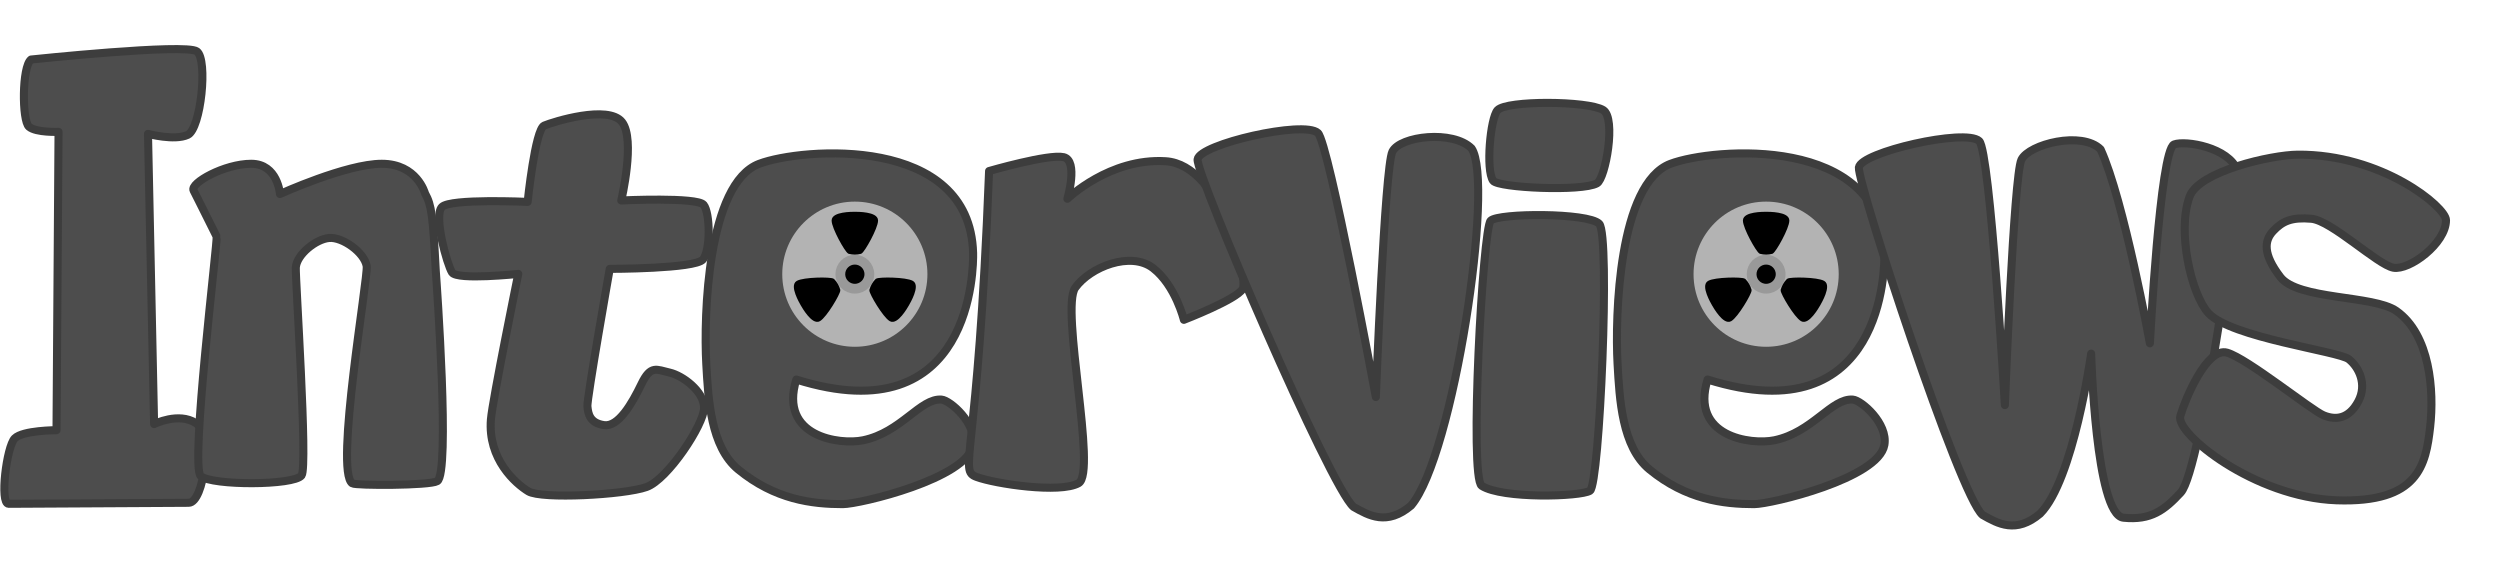
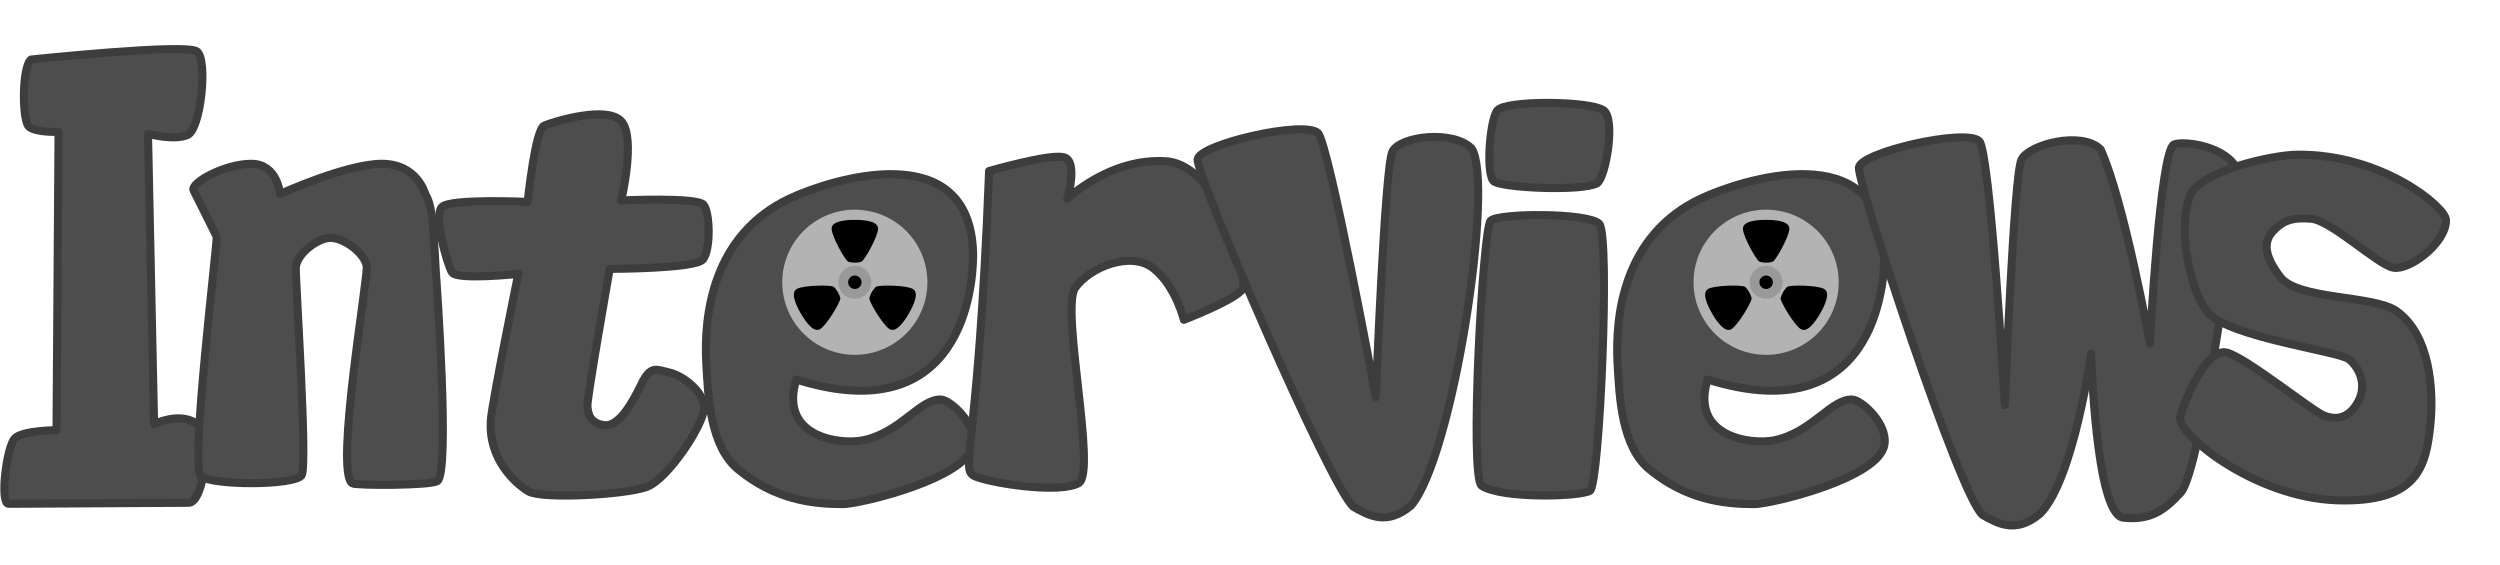
<svg xmlns="http://www.w3.org/2000/svg" xmlns:xlink="http://www.w3.org/1999/xlink" width="100%" height="100%" viewBox="0,0,310,70">
  <defs>
    <style type="text/css">
      .letter {
        fill:#4d4d4d;
        stroke:#3d3d3d;
        stroke-width:1;
        stroke-linejoin:round;
        stroke-linecap:round;
      }
    </style>
    <path id="reel_inner" d="m 50,8 C 52,8 65,8 65,13 65,18 56,34 54,35 Q 50,36 46,35 C 44,34 35,18 35,13 35,8 48,8 50,8 z" style="fill:#000000;stroke:#000000;stroke-width:2;" />
    <g id="reel">
      <circle cx="50" cy="50" r="50" stroke-width="0" fill="#b3b3b3" />
-       <circle cx="50" cy="50" r="10" stroke="#999999" stroke-width="3%" fill="#000000" />
-       <use xlink:href="#reel_inner" />
-       <use xlink:href="#reel_inner" transform="rotate(-120 50 50)" />
-       <use xlink:href="#reel_inner" transform="rotate(-240 50 50)" />
+       <circle cx="50" cy="50" r="8" stroke="#999999" stroke-width="3%" fill="#000000" />
+       <g id="tape_reel">
+         <use xlink:href="#reel_inner" />
+         <use xlink:href="#reel_inner" transform="rotate(-120 50 50)" />
+         <use xlink:href="#reel_inner" transform="rotate(-240 50 50)" />
+       </g>
    </g>
    <g id="reel_cw">
      <use xlink:href="#reel" />
      <animateTransform attributeType="xml" attributeName="transform" type="rotate" from="0 50 50" to="360 50 50" dur="8s" repeatCount="indefinite" />
    </g>
    <g id="reel_ccw">
      <use xlink:href="#reel" />
      <animateTransform attributeType="xml" attributeName="transform" type="rotate" from="0 50 50" to="-360 50 50" dur="8s" repeatCount="indefinite" />
    </g>
    <g id="T">
      <path class="letter" d="M 2.273,13.336 C 0.699,18.161 0,25.205 0.758,25.836 1.515,26.468 11.364,24.447 11.996,25.205 c 0.631,0.758 -2.525,35.608 -1.389,35.608 1.136,0 15.026,3.246 16.541,0.253 1.515,-2.994 -2.778,-35.355 -1.768,-36.239 1.01,-0.884 7.923,2.976 10.954,1.768 C 38.311,25.806 38.417,13.714 35.86,12.957 33.304,12.199 3.351,10.028 2.273,13.336 z" />
    </g>
    <g id="R">
-       <path d="m 24.802,22.738 c 0,2.669 -2.164,4.833 -4.833,4.833 -2.669,0 -4.833,-2.164 -4.833,-4.833 0,-2.669 2.164,-4.833 4.833,-4.833 2.669,0 4.833,2.164 4.833,4.833 z M 3.059,7.674 C 2.437,9.613 0.231,58.103 1.941,61.411 c 4.173,0.054 9.46,1.958 12.486,-0.916 1.26,-0.729 -1.393,-18.913 -0.248,-20.159 1.145,-1.246 15.367,21.039 17.356,21.275 2.573,0.306 8.034,-1.852 8.228,-4.367 0.606,-7.826 -12.603,-20.043 -12.603,-20.043 0,0 9.494,-7.498 9.956,-14.888 C 37.578,14.924 34.305,6.703 23.682,5.78 13.059,4.856 3.681,5.735 3.059,7.674 z" />
+       <path class="letter" d="m 24.802,22.738 c 0,2.669 -2.164,4.833 -4.833,4.833 -2.669,0 -4.833,-2.164 -4.833,-4.833 0,-2.669 2.164,-4.833 4.833,-4.833 2.669,0 4.833,2.164 4.833,4.833 z M 3.059,7.674 C 2.437,9.613 0.231,58.103 1.941,61.411 c 4.173,0.054 9.46,1.958 12.486,-0.916 1.26,-0.729 -1.393,-18.913 -0.248,-20.159 1.145,-1.246 15.367,21.039 17.356,21.275 2.573,0.306 8.034,-1.852 8.228,-4.367 0.606,-7.826 -12.603,-20.043 -12.603,-20.043 0,0 9.494,-7.498 9.956,-14.888 C 37.578,14.924 34.305,6.703 23.682,5.78 13.059,4.856 3.681,5.735 3.059,7.674 z" />
    </g>
    <g id="L">
-       <path d="M 1.918,3.053 C 1.437,4.276 0.247,59.658 1.539,62.31 c 0.918,1.205 31.031,1.01 32.925,1.01 1.894,0 2.147,-16.704 0,-18.093 -2.147,-1.389 -21.328,4.546 -21.328,4.546 0,0 4.394,-43.258 2.525,-46.214 C 14.272,2.548 1.918,3.053 1.918,3.053 z" />
+       <path class="letter" d="M 1.918,3.053 C 1.437,4.276 0.247,59.658 1.539,62.31 c 0.918,1.205 31.031,1.01 32.925,1.01 1.894,0 2.147,-16.704 0,-18.093 -2.147,-1.389 -21.328,4.546 -21.328,4.546 0,0 4.394,-43.258 2.525,-46.214 C 14.272,2.548 1.918,3.053 1.918,3.053 z" />
    </g>
    <g id="I">
-       <path d="M 3.85,7.382 C 2.713,8.265 2.713,14.958 3.597,15.715 4.481,16.473 7.259,16.347 7.259,16.347 L 7.007,53.344 c 0,0 -4.167,-1e-6 -5.177,1.01 -1.01,1.01 -1.894,8.118 -0.758,8.118 1.136,0 20.435,-0.126 22.329,-0.126 1.894,0 3.03,-8.497 0.884,-9.886 -2.147,-1.389 -5.177,0.126 -5.177,0.126 L 18.351,16.599 c 0,0 3.283,0.884 4.924,0.126 C 24.917,15.968 25.8,7.382 24.411,6.371 23.022,5.361 3.85,7.382 3.85,7.382 z" />
+       <path class="letter" d="M 3.85,7.382 C 2.713,8.265 2.713,14.958 3.597,15.715 4.481,16.473 7.259,16.347 7.259,16.347 L 7.007,53.344 c 0,0 -4.167,-1e-6 -5.177,1.01 -1.01,1.01 -1.894,8.118 -0.758,8.118 1.136,0 20.435,-0.126 22.329,-0.126 1.894,0 3.03,-8.497 0.884,-9.886 -2.147,-1.389 -5.177,0.126 -5.177,0.126 L 18.351,16.599 c 0,0 3.283,0.884 4.924,0.126 C 24.917,15.968 25.8,7.382 24.411,6.371 23.022,5.361 3.85,7.382 3.85,7.382 z" />
    </g>
    <g id="D">
-       <path d="m 13.071,21.804 0,23.036 7.946,0 c 0,0 5.714,-2.946 5.536,-12.232 C 26.375,23.321 21.018,21.804 21.018,21.804 z M 3.383,6.099 C 7.04,3.1 23.896,4.319 29.454,10.206 c 4.58,4.851 7.871,13.138 7.946,20.982 0.089,9.286 -0.625,23.125 -7.411,28.125 -6.786,5 -24.568,2.956 -27.143,1.607 C -0.903,58.956 0.263,8.656 3.383,6.099 z" />
+       <path class="letter" d="m 13.071,21.804 0,23.036 7.946,0 c 0,0 5.714,-2.946 5.536,-12.232 C 26.375,23.321 21.018,21.804 21.018,21.804 z M 3.383,6.099 C 7.04,3.1 23.896,4.319 29.454,10.206 c 4.58,4.851 7.871,13.138 7.946,20.982 0.089,9.286 -0.625,23.125 -7.411,28.125 -6.786,5 -24.568,2.956 -27.143,1.607 C -0.903,58.956 0.263,8.656 3.383,6.099 z" />
    </g>
    <g id="C">
-       <path d="m 23.991,23.161 c 1.136,0 9.312,-4.067 9.312,-6.34 0,-2.273 -8.935,-9.864 -15.373,-9.47 C 11.743,7.729 0.374,11.52 0.758,32.352 1.263,59.752 10.407,63.071 16.289,63.071 c 5.882,0 17.015,-3.193 17.015,-14.81 0,-5.458 -5.719,-7.508 -8.681,-6.692 -2.811,0.774 -0.818,10.228 -6.819,10.228 -3.03,0 -5.245,-10.692 -5.556,-16.541 -0.331,-6.229 1.389,-17.299 4.041,-18.183 5.761,-1.92 5.462,6.088 7.702,6.088 z" />
+       <path class="letter" d="m 23.991,23.161 c 1.136,0 9.312,-4.067 9.312,-6.34 0,-2.273 -8.935,-9.864 -15.373,-9.47 C 11.743,7.729 0.374,11.52 0.758,32.352 1.263,59.752 10.407,63.071 16.289,63.071 c 5.882,0 17.015,-3.193 17.015,-14.81 0,-5.458 -5.719,-7.508 -8.681,-6.692 -2.811,0.774 -0.818,10.228 -6.819,10.228 -3.03,0 -5.245,-10.692 -5.556,-16.541 -0.331,-6.229 1.389,-17.299 4.041,-18.183 5.761,-1.92 5.462,6.088 7.702,6.088 z" />
    </g>
    <g id="B">
-       <path d="m 24.688,47.1 c 0,3.723 -3.018,6.741 -6.741,6.741 -3.723,0 -6.741,-3.018 -6.741,-6.741 0,-3.723 3.018,-6.741 6.741,-6.741 3.723,0 6.741,3.018 6.741,6.741 z M 24.56,21.407 c 0,2.669 -2.164,4.833 -4.833,4.833 -2.669,0 -4.833,-2.164 -4.833,-4.833 0,-2.669 2.164,-4.833 4.833,-4.833 2.669,0 4.833,2.164 4.833,4.833 z M 2.817,6.343 C 2.195,8.282 -0.011,56.772 1.7,60.08 c 1.212,2.343 19.002,1.102 23.608,-0.08 4.538,-1.165 11.036,-5.518 11.814,-15.576 0.606,-7.826 -7.805,-13.856 -7.805,-13.856 0,0 6.085,-2.068 6.546,-9.458 C 36.326,13.719 34.064,5.372 23.441,4.449 12.818,3.525 3.44,4.404 2.817,6.343 z" />
+       <path class="letter" d="m 24.688,47.1 c 0,3.723 -3.018,6.741 -6.741,6.741 -3.723,0 -6.741,-3.018 -6.741,-6.741 0,-3.723 3.018,-6.741 6.741,-6.741 3.723,0 6.741,3.018 6.741,6.741 z M 24.56,21.407 c 0,2.669 -2.164,4.833 -4.833,4.833 -2.669,0 -4.833,-2.164 -4.833,-4.833 0,-2.669 2.164,-4.833 4.833,-4.833 2.669,0 4.833,2.164 4.833,4.833 z M 2.817,6.343 C 2.195,8.282 -0.011,56.772 1.7,60.08 c 1.212,2.343 19.002,1.102 23.608,-0.08 4.538,-1.165 11.036,-5.518 11.814,-15.576 0.606,-7.826 -7.805,-13.856 -7.805,-13.856 0,0 6.085,-2.068 6.546,-9.458 C 36.326,13.719 34.064,5.372 23.441,4.449 12.818,3.525 3.44,4.404 2.817,6.343 z" />
    </g>
    <g id="y">
-       <path d="m 0.502,19.768 c -0.211,1.889 15.677,33.392 14.92,36.902 -1.476,6.847 -7.52,-2.238 -9.03,-1.225 -1.751,1.175 -2.669,8.597 -1.084,10.194 2.045,2.062 19.525,4.873 23.682,0.716 4.157,-4.157 5.529,-23.381 5.529,-23.381 0,0 2.262,-22.263 -0.047,-24.573 -2.309,-2.309 -8.86,-1.538 -9.813,0.395 -0.953,1.933 -2.055,30.436 -2.055,30.436 0,0 -5.825,-31.472 -7.182,-32.745 -1.701,-1.595 -14.71,1.391 -14.92,3.28 z" />
+       <path class="letter" d="m 0.502,19.768 c -0.211,1.889 15.677,33.392 14.92,36.902 -1.476,6.847 -7.52,-2.238 -9.03,-1.225 -1.751,1.175 -2.669,8.597 -1.084,10.194 2.045,2.062 19.525,4.873 23.682,0.716 4.157,-4.157 5.529,-23.381 5.529,-23.381 0,0 2.262,-22.263 -0.047,-24.573 -2.309,-2.309 -8.86,-1.538 -9.813,0.395 -0.953,1.933 -2.055,30.436 -2.055,30.436 0,0 -5.825,-31.472 -7.182,-32.745 -1.701,-1.595 -14.71,1.391 -14.92,3.28 z" />
    </g>
    <g id="w">
-       <path d="m 0.502,20.768 c -0.211,1.889 12.498,40.755 15.34,43.089 1.906,1.083 4.144,2.361 7.128,-0.163 4.157,-4.157 6.333,-19.845 6.333,-19.845 0,0 0.561,19.993 4,20.346 3.418,0.35 5.096,-0.941 7.114,-3.123 2.577,-2.787 7.533,-38.602 7.037,-39.911 -1.099,-2.905 -6.435,-3.771 -7.862,-3.253 -1.749,0.636 -3.006,24.664 -3.006,24.664 0,0 -3.217,-17.747 -6.114,-24.053 -2.309,-2.309 -8.86,-0.654 -9.813,1.279 -0.953,1.933 -2.055,30.436 -2.055,30.436 0,0 -1.825,-31.472 -3.182,-32.745 -1.701,-1.595 -14.71,1.391 -14.92,3.28 z" />
+       <path class="letter" d="m 0.502,20.768 c -0.211,1.889 12.498,40.755 15.34,43.089 1.906,1.083 4.144,2.361 7.128,-0.163 4.157,-4.157 6.333,-19.845 6.333,-19.845 0,0 0.561,19.993 4,20.346 3.418,0.35 5.096,-0.941 7.114,-3.123 2.577,-2.787 7.533,-38.602 7.037,-39.911 -1.099,-2.905 -6.435,-3.771 -7.862,-3.253 -1.749,0.636 -3.006,24.664 -3.006,24.664 0,0 -3.217,-17.747 -6.114,-24.053 -2.309,-2.309 -8.86,-0.654 -9.813,1.279 -0.953,1.933 -2.055,30.436 -2.055,30.436 0,0 -1.825,-31.472 -3.182,-32.745 -1.701,-1.595 -14.71,1.391 -14.92,3.28 z" />
    </g>
    <g id="v">
-       <path d="m 0.502,19.768 c -0.211,1.889 16.498,40.755 19.34,43.089 1.906,1.083 4.144,2.361 7.128,-0.163 5.265,-6.132 10.367,-40.139 7.502,-44.292 -2.309,-2.309 -8.86,-1.538 -9.813,0.395 -0.953,1.933 -2.055,30.436 -2.055,30.436 0,0 -5.825,-31.472 -7.182,-32.745 -1.701,-1.595 -14.71,1.391 -14.92,3.28 z" />
+       <path class="letter" d="m 0.502,19.768 c -0.211,1.889 16.498,40.755 19.34,43.089 1.906,1.083 4.144,2.361 7.128,-0.163 5.265,-6.132 10.367,-40.139 7.502,-44.292 -2.309,-2.309 -8.86,-1.538 -9.813,0.395 -0.953,1.933 -2.055,30.436 -2.055,30.436 0,0 -5.825,-31.472 -7.182,-32.745 -1.701,-1.595 -14.71,1.391 -14.92,3.28 z" />
    </g>
    <g id="t">
-       <path d="m 23.125,15.125 c 1.704,2.158 -0.089,9.732 -0.089,9.732 0,0 9.411,-0.446 10.214,0.536 0.804,0.982 0.893,5.625 -0.089,6.786 -0.982,1.161 -11.554,1.161 -11.554,1.161 0,0 -2.857,16.161 -2.768,17.054 0.089,0.893 0.268,2.054 2.054,2.321 1.786,0.268 3.482,-2.679 4.643,-5.089 1.161,-2.411 1.875,-1.786 3.482,-1.429 1.607,0.357 4.286,2.321 4.286,4.375 0,2.054 -4.501,8.884 -7.143,9.821 C 23.393,61.375 13.125,61.911 11.518,60.929 9.911,59.946 6.472,56.93 6.875,52 c 0.193,-2.365 3.393,-18.036 3.393,-18.036 0,0 -7.589,0.804 -8.214,-0.179 -0.625,-0.982 -2.321,-7.054 -1.25,-8.125 C 1.875,24.589 11.429,25.036 11.429,25.036 c 0,0 0.926,-8.994 2.054,-9.464 C 14.61,15.102 21.421,12.967 23.125,15.125 z" />
+       <path class="letter" d="m 23.125,15.125 c 1.704,2.158 -0.089,9.732 -0.089,9.732 0,0 9.411,-0.446 10.214,0.536 0.804,0.982 0.893,5.625 -0.089,6.786 -0.982,1.161 -11.554,1.161 -11.554,1.161 0,0 -2.857,16.161 -2.768,17.054 0.089,0.893 0.268,2.054 2.054,2.321 1.786,0.268 3.482,-2.679 4.643,-5.089 1.161,-2.411 1.875,-1.786 3.482,-1.429 1.607,0.357 4.286,2.321 4.286,4.375 0,2.054 -4.501,8.884 -7.143,9.821 C 23.393,61.375 13.125,61.911 11.518,60.929 9.911,59.946 6.472,56.93 6.875,52 c 0.193,-2.365 3.393,-18.036 3.393,-18.036 0,0 -7.589,0.804 -8.214,-0.179 -0.625,-0.982 -2.321,-7.054 -1.25,-8.125 C 1.875,24.589 11.429,25.036 11.429,25.036 c 0,0 0.926,-8.994 2.054,-9.464 C 14.61,15.102 21.421,12.967 23.125,15.125 z" />
    </g>
    <g id="s">
-       <path d="m 33.304,27.304 c 0,2.883 -4.554,6.25 -6.518,5.893 -1.964,-0.357 -7.683,-5.853 -10.179,-6.071 -2.495,-0.219 -3.607,0.327 -4.732,1.518 -1.125,1.19 -1.29,2.874 0.893,5.714 2.183,2.841 11.568,2.225 14.375,4.196 4.196,2.946 4.703,9.899 4.196,14.375 -0.536,4.732 -1.429,9.464 -11.607,9.107 C 9.554,61.679 -0.268,53.732 0.357,51.589 c 0.625,-2.143 3.304,-8.571 5.804,-7.857 2.5,0.714 10.446,7.143 11.964,7.768 1.518,0.625 3.125,0.446 4.286,-1.696 C 23.571,47.661 22.5,45.518 21.25,44.536 20,43.554 6.607,41.857 3.839,38.821 1.713,36.49 -0.089,28.643 1.518,24.357 2.692,21.227 11.652,19.206 14.911,19.179 c 10.446,-0.089 18.393,6.504 18.393,8.125 z" />
+       <path class="letter" d="m 33.304,27.304 c 0,2.883 -4.554,6.25 -6.518,5.893 -1.964,-0.357 -7.683,-5.853 -10.179,-6.071 -2.495,-0.219 -3.607,0.327 -4.732,1.518 -1.125,1.19 -1.29,2.874 0.893,5.714 2.183,2.841 11.568,2.225 14.375,4.196 4.196,2.946 4.703,9.899 4.196,14.375 -0.536,4.732 -1.429,9.464 -11.607,9.107 C 9.554,61.679 -0.268,53.732 0.357,51.589 c 0.625,-2.143 3.304,-8.571 5.804,-7.857 2.5,0.714 10.446,7.143 11.964,7.768 1.518,0.625 3.125,0.446 4.286,-1.696 C 23.571,47.661 22.5,45.518 21.25,44.536 20,43.554 6.607,41.857 3.839,38.821 1.713,36.49 -0.089,28.643 1.518,24.357 2.692,21.227 11.652,19.206 14.911,19.179 c 10.446,-0.089 18.393,6.504 18.393,8.125 z" />
    </g>
    <g id="r">
-       <path d="m 3.646,21.209 c -1.387,36.125 -3.859,37.073 -1.548,37.933 2.312,0.86 10.332,2.063 12.644,0.773 2.312,-1.29 -2.265,-21.653 -0.415,-24.233 1.849,-2.58 6.888,-4.581 9.662,-2.431 2.774,2.15 3.812,6.407 3.812,6.407 0,0 6.517,-2.507 7.284,-3.827 0.767,-1.32 -2.613,-15.408 -9.548,-15.838 -6.935,-0.43 -12.181,4.656 -12.181,4.656 0,0 1.387,-4.731 -0.462,-5.161 -1.849,-0.43 -9.247,1.72 -9.247,1.72 z" />
+       <path class="letter" d="m 3.646,21.209 c -1.387,36.125 -3.859,37.073 -1.548,37.933 2.312,0.86 10.332,2.063 12.644,0.773 2.312,-1.29 -2.265,-21.653 -0.415,-24.233 1.849,-2.58 6.888,-4.581 9.662,-2.431 2.774,2.15 3.812,6.407 3.812,6.407 0,0 6.517,-2.507 7.284,-3.827 0.767,-1.32 -2.613,-15.408 -9.548,-15.838 -6.935,-0.43 -12.181,4.656 -12.181,4.656 0,0 1.387,-4.731 -0.462,-5.161 -1.849,-0.43 -9.247,1.72 -9.247,1.72 z" />
    </g>
    <g id="p">
-       <path id="p_outline" d="m 28.464,37.052 c 0,3.442 -2.79,6.232 -6.232,6.232 -3.442,0 -6.232,-2.79 -6.232,-6.232 0,-3.442 2.79,-6.232 6.232,-6.232 3.442,0 6.232,2.79 6.232,6.232 z M 3.538,16.495 C 2.072,18.215 1.242,62.601 2.614,64.529 c 2.092,2.939 13.856,0.924 13.856,0.924 1.1,-0.605 -0.104,-5.159 0,-12.008 0,0 8.153,5.817 13.233,2.584 5.081,-3.233 6.5,-21.44 6.5,-21.44 0,0 0.589,-15.322 -6.339,-19.479 -6.928,-4.157 -12.832,3.026 -12.832,3.026 0,0 0.503,-3.896 -0.897,-4.558 -1.456,-0.689 -12.598,2.918 -12.598,2.918 z" />
+       <path class="letter" d="m 28.464,37.052 c 0,3.442 -2.79,6.232 -6.232,6.232 -3.442,0 -6.232,-2.79 -6.232,-6.232 0,-3.442 2.79,-6.232 6.232,-6.232 3.442,0 6.232,2.79 6.232,6.232 z M 3.538,16.495 C 2.072,18.215 1.242,62.601 2.614,64.529 c 2.092,2.939 13.856,0.924 13.856,0.924 1.1,-0.605 -0.104,-5.159 0,-12.008 0,0 8.153,5.817 13.233,2.584 5.081,-3.233 6.5,-21.44 6.5,-21.44 0,0 0.589,-15.322 -6.339,-19.479 -6.928,-4.157 -12.832,3.026 -12.832,3.026 0,0 0.503,-3.896 -0.897,-4.558 -1.456,-0.689 -12.598,2.918 -12.598,2.918 z" />
    </g>
    <g id="o">
-       <path d="m 28.825,42.186 c 0,4.561 -3.698,8.259 -8.259,8.259 -4.561,0 -8.259,-3.698 -8.259,-8.259 0,-4.561 3.698,-8.259 8.259,-8.259 4.561,0 8.259,3.698 8.259,8.259 z M 10.164,21.034 c 9.821,-3.661 19.018,-1.964 22.5,4.375 3.482,6.339 2.232,16.911 0.179,22.625 -2.054,5.714 -7.946,12.232 -14.375,11.607 -6.429,-0.625 -12.771,-6.593 -15.536,-9.375 C 0.116,47.433 3.567,23.493 10.164,21.034 z" />
+       <path class="letter" d="m 28.825,42.186 c 0,4.561 -3.698,8.259 -8.259,8.259 -4.561,0 -8.259,-3.698 -8.259,-8.259 0,-4.561 3.698,-8.259 8.259,-8.259 4.561,0 8.259,3.698 8.259,8.259 z M 10.164,21.034 c 9.821,-3.661 19.018,-1.964 22.5,4.375 3.482,6.339 2.232,16.911 0.179,22.625 -2.054,5.714 -7.946,12.232 -14.375,11.607 -6.429,-0.625 -12.771,-6.593 -15.536,-9.375 C 0.116,47.433 3.567,23.493 10.164,21.034 z" />
    </g>
    <g id="n">
-       <path d="m 0.003,23.613 c -0.455,-0.911 3.839,-3.304 7.143,-3.304 3.304,0 3.571,3.75 3.571,3.75 0,0 8.25,-3.75 12.625,-3.75 4.375,0 5.357,3.661 5.357,3.661 0.828,1.491 0.98,2.761 1.339,9.643 0.118,1.611 1.795,25.113 0.179,26.054 -0.952,0.554 -10.113,0.554 -10.536,0.268 -2.225,-1.503 2.009,-25.614 1.786,-26.946 -0.282,-1.684 -2.991,-3.62 -4.643,-3.482 -1.652,0.138 -4.036,2.056 -4.143,3.661 -0.079,1.18 1.508,24.728 0.714,25.786 C 12.445,60.22 2.279,60.22 0.896,59.041 -0.456,57.889 3.035,29.683 2.861,29.327 1.921,27.416 0.003,23.613 0.003,23.613 z" />
+       <path class="letter" d="m 0.003,23.613 c -0.455,-0.911 3.839,-3.304 7.143,-3.304 3.304,0 3.571,3.75 3.571,3.75 0,0 8.25,-3.75 12.625,-3.75 4.375,0 5.357,3.661 5.357,3.661 0.828,1.491 0.98,2.761 1.339,9.643 0.118,1.611 1.795,25.113 0.179,26.054 -0.952,0.554 -10.113,0.554 -10.536,0.268 -2.225,-1.503 2.009,-25.614 1.786,-26.946 -0.282,-1.684 -2.991,-3.62 -4.643,-3.482 -1.652,0.138 -4.036,2.056 -4.143,3.661 -0.079,1.18 1.508,24.728 0.714,25.786 C 12.445,60.22 2.279,60.22 0.896,59.041 -0.456,57.889 3.035,29.683 2.861,29.327 1.921,27.416 0.003,23.613 0.003,23.613 z" />
    </g>
    <g id="m">
-       <path d="m 0.768,24.352 c -0.455,-0.911 3.839,-3.304 7.143,-3.304 3.304,0 3.571,3.75 3.571,3.75 0,0 6.25,-3.75 10.625,-3.75 4.375,0 5.357,3.661 5.357,3.661 2.868,-0.915 9.935,-6.005 12.857,-3.661 3.862,3.675 5.096,34.458 4.196,37.214 -0.88,2.696 -9.148,2.696 -10.054,2.696 -2.886,0 -1.821,-26.33 -1.821,-27.768 0,-1.125 -0.793,-2.817 -2.054,-2.679 -1.261,0.138 -1.889,2.432 -1.786,3.839 0.118,1.611 1.795,25.113 0.179,26.054 -0.952,0.554 -10.113,0.554 -10.536,0.268 -2.225,-1.503 2.098,-25.793 1.875,-27.125 -0.282,-1.684 -2.187,-3.531 -3.839,-3.393 -1.652,0.138 -2.929,2.145 -3.036,3.75 -0.079,1.18 1.508,24.728 0.714,25.786 C 13.209,60.959 3.044,60.959 1.661,59.781 0.308,58.628 3.8,30.422 3.625,30.066 2.686,28.155 0.768,24.352 0.768,24.352 z" />
+       <path class="letter" d="m 0.768,24.352 c -0.455,-0.911 3.839,-3.304 7.143,-3.304 3.304,0 3.571,3.75 3.571,3.75 0,0 6.25,-3.75 10.625,-3.75 4.375,0 5.357,3.661 5.357,3.661 2.868,-0.915 9.935,-6.005 12.857,-3.661 3.862,3.675 5.096,34.458 4.196,37.214 -0.88,2.696 -9.148,2.696 -10.054,2.696 -2.886,0 -1.821,-26.33 -1.821,-27.768 0,-1.125 -0.793,-2.817 -2.054,-2.679 -1.261,0.138 -1.889,2.432 -1.786,3.839 0.118,1.611 1.795,25.113 0.179,26.054 -0.952,0.554 -10.113,0.554 -10.536,0.268 -2.225,-1.503 2.098,-25.793 1.875,-27.125 -0.282,-1.684 -2.187,-3.531 -3.839,-3.393 -1.652,0.138 -2.929,2.145 -3.036,3.75 -0.079,1.18 1.508,24.728 0.714,25.786 C 13.209,60.959 3.044,60.959 1.661,59.781 0.308,58.628 3.8,30.422 3.625,30.066 2.686,28.155 0.768,24.352 0.768,24.352 z" />
    </g>
    <g id="k">
-       <path d="m 3.578,6.404 c -1.387,36.125 -3.859,53.614 -1.548,54.474 2.312,0.86 10.332,2.063 12.644,0.773 0.578,-0.323 -1.042,-12.696 -1.117,-14.827 -0.075,-2.131 12.932,15.377 15.73,15.569 1.708,0.117 4.75,-4.605 4.617,-6.897 C 33.771,53.204 13.796,38.063 14.259,37.418 c 1.849,-2.58 6.762,-7.612 9.536,-5.461 2.774,2.15 5.959,2.493 5.959,2.493 0,0 3.383,-9.957 4.15,-11.277 0.767,-1.32 -1.5,-1.013 -8.435,-1.443 -6.935,-0.43 -12.687,7.181 -12.687,7.181 0,0 3.66,-22.535 1.811,-22.965 C 12.743,5.517 3.578,6.404 3.578,6.404 z" />
+       <path class="letter" d="m 3.578,6.404 c -1.387,36.125 -3.859,53.614 -1.548,54.474 2.312,0.86 10.332,2.063 12.644,0.773 0.578,-0.323 -1.042,-12.696 -1.117,-14.827 -0.075,-2.131 12.932,15.377 15.73,15.569 1.708,0.117 4.75,-4.605 4.617,-6.897 C 33.771,53.204 13.796,38.063 14.259,37.418 c 1.849,-2.58 6.762,-7.612 9.536,-5.461 2.774,2.15 5.959,2.493 5.959,2.493 0,0 3.383,-9.957 4.15,-11.277 0.767,-1.32 -1.5,-1.013 -8.435,-1.443 -6.935,-0.43 -12.687,7.181 -12.687,7.181 0,0 3.66,-22.535 1.811,-22.965 C 12.743,5.517 3.578,6.404 3.578,6.404 z" />
    </g>
    <g id="i">
-       <path d="m 2.844,27.362 c 0.981,-0.959 12.059,-1.009 13.456,0.384 1.397,1.393 0.053,32.369 -1.14,33.109 C 13.966,61.594 4.286,61.878 1.737,60.243 0.171,59.239 1.863,28.32 2.844,27.362 z" />
-       <path d="m 3.693,13.662 c -0.896,0.995 -1.469,7.448 -0.547,8.748 0.627,0.884 11.018,1.363 12.881,0.32 1.06,-0.594 2.394,-8.088 0.77,-9.084 -1.878,-1.153 -11.989,-1.222 -13.105,0.017 z" />
+       <path class="letter" d="m 2.844,27.362 c 0.981,-0.959 12.059,-1.009 13.456,0.384 1.397,1.393 0.053,32.369 -1.14,33.109 C 13.966,61.594 4.286,61.878 1.737,60.243 0.171,59.239 1.863,28.32 2.844,27.362 z" />
+       <path class="letter" d="m 3.693,13.662 c -0.896,0.995 -1.469,7.448 -0.547,8.748 0.627,0.884 11.018,1.363 12.881,0.32 1.06,-0.594 2.394,-8.088 0.77,-9.084 -1.878,-1.153 -11.989,-1.222 -13.105,0.017 z" />
    </g>
    <g id="h">
-       <path d="m 3.173,3.79 c -1.31,23.329 -2.492,49.053 -0.924,59.119 12.008,1.847 12.711,-1.225 12.711,-1.225 0,0 -1.611,-29.656 -0.576,-32.525 1.036,-2.868 3.2,-4.25 5.509,-3.789 2.309,0.462 3.3,1.513 2.838,9.826 -0.462,8.313 -2.041,21.741 -1.084,24.017 0.895,2.129 10.088,2.202 11.881,0.843 1.487,-1.127 0.957,-33.127 -0.428,-35.898 -1.386,-2.771 -4.284,-5.462 -9.826,-5.462 -5.542,0 -9.364,3.822 -9.364,3.822 0,0 3.025,-17.419 2.229,-18.776 -0.831,-1.417 -11.917,-1.233 -12.966,0.047 z" />
+       <path class="letter" d="m 3.173,3.79 c -1.31,23.329 -2.492,49.053 -0.924,59.119 12.008,1.847 12.711,-1.225 12.711,-1.225 0,0 -1.611,-29.656 -0.576,-32.525 1.036,-2.868 3.2,-4.25 5.509,-3.789 2.309,0.462 3.3,1.513 2.838,9.826 -0.462,8.313 -2.041,21.741 -1.084,24.017 0.895,2.129 10.088,2.202 11.881,0.843 1.487,-1.127 0.957,-33.127 -0.428,-35.898 -1.386,-2.771 -4.284,-5.462 -9.826,-5.462 -5.542,0 -9.364,3.822 -9.364,3.822 0,0 3.025,-17.419 2.229,-18.776 -0.831,-1.417 -11.917,-1.233 -12.966,0.047 z" />
    </g>
    <g id="g">
-       <path d="m 23.299,35.445 c 0,3.442 -2.79,6.232 -6.232,6.232 -3.442,0 -6.232,-2.79 -6.232,-6.232 0,-3.442 2.79,-6.232 6.232,-6.232 3.442,0 6.232,2.79 6.232,6.232 z m -0.513,-14.527 c 0,0 -6.674,-6.165 -13.14,-2.008 -6.466,4.157 -8.553,13.046 -7.725,18.829 0.83,5.797 4.317,14.251 11.245,14.713 6.928,0.462 6.466,-6.339 10.161,-2.182 3.695,4.157 3.521,6.881 -2.022,7.805 -5.542,0.924 -12.423,-6.023 -14.144,-5.161 -1.721,0.862 -5.534,7.2 -4.619,8.775 0.915,1.576 15.703,7.39 22.631,5.081 6.928,-2.309 8.648,-9.11 8.648,-9.11 0,0 2.898,-38.462 0.127,-40.309 -2.771,-1.847 -10.161,-2.309 -10.161,-2.309 z" />
+       <path class="letter" d="m 23.299,35.445 c 0,3.442 -2.79,6.232 -6.232,6.232 -3.442,0 -6.232,-2.79 -6.232,-6.232 0,-3.442 2.79,-6.232 6.232,-6.232 3.442,0 6.232,2.79 6.232,6.232 z m -0.513,-14.527 c 0,0 -6.674,-6.165 -13.14,-2.008 -6.466,4.157 -8.553,13.046 -7.725,18.829 0.83,5.797 4.317,14.251 11.245,14.713 6.928,0.462 6.466,-6.339 10.161,-2.182 3.695,4.157 3.521,6.881 -2.022,7.805 -5.542,0.924 -12.423,-6.023 -14.144,-5.161 -1.721,0.862 -5.534,7.2 -4.619,8.775 0.915,1.576 15.703,7.39 22.631,5.081 6.928,-2.309 8.648,-9.11 8.648,-9.11 0,0 2.898,-38.462 0.127,-40.309 -2.771,-1.847 -10.161,-2.309 -10.161,-2.309 z" />
    </g>
    <g id="e">
-       <path d="m 25.853,34.234 c 0,3.442 -2.79,6.232 -6.232,6.232 -3.442,0 -6.232,-2.79 -6.232,-6.232 0,-3.442 2.79,-6.232 6.232,-6.232 3.442,0 6.232,2.79 6.232,6.232 z m -14.113,12.83 c -2.193,7.104 5.386,8.131 8.289,7.529 4.714,-0.977 7.096,-5.253 9.721,-5.043 1.066,0.085 4.368,2.956 3.914,5.616 -0.713,4.177 -14.083,7.347 -16.148,7.347 -3.823,0 -8.418,-0.562 -12.968,-4.293 -3.435,-2.817 -3.725,-8.745 -3.968,-13.072 -0.337,-5.995 0.141,-22.418 6.567,-24.839 5.309,-2 26.119,-3.641 26.518,11.063 0.045,1.665 0,22.571 -21.924,15.691 z" />
+       <use xlink:href="#e_outline" />
+       <use xlink:href="#reel_cw" transform="translate(10,26) scale(.18)" />
+     </g>
+     <g id="eccw">
+       <use xlink:href="#e_outline" />
+       <use xlink:href="#reel_ccw" transform="translate(10,26) scale(.18)" />
+     </g>
+     <g id="e_outline">
+       <path class="letter" d="m 11.74,47.063 c -2.193,7.104 5.386,8.131 8.289,7.529 4.714,-0.977 7.096,-5.253 9.721,-5.043 1.066,0.085 4.368,2.956 3.914,5.616 -0.713,4.177 -14.083,7.347 -16.148,7.347 -3.823,0 -8.418,-0.562 -12.968,-4.293 -3.435,-2.817 -3.725,-8.745 -3.968,-13.072 -0.337,-5.995 0.726,-16.029 10.387,-20.554 4.93,-2.309 22.298,-7.926 22.698,6.778 0.045,1.665 0,22.571 -21.924,15.691 z" />
    </g>
    <g id="d">
-       <path d="m 21.339,46.899 c 0,3.442 -2.79,6.232 -6.232,6.232 -3.442,0 -6.232,-2.79 -6.232,-6.232 0,-3.442 2.79,-6.232 6.232,-6.232 3.442,0 6.232,2.79 6.232,6.232 z m 0.558,-13.956 c 0,0 -6.674,-6.165 -13.14,-2.008 -6.466,4.157 -8.553,13.046 -7.725,18.829 0.83,5.797 4.317,14.251 11.245,14.713 6.928,0.462 6.466,-6.339 10.161,-2.182 3.695,4.157 1.767,2.88 1.767,2.88 -0.875,0.802 7.289,1.938 9.458,0.721 0,0 2.771,-59.099 0,-60.946 -2.771,-1.847 -11.268,0.216 -11.268,0.216 z" />
+       <path class="letter" d="m 21.339,46.899 c 0,3.442 -2.79,6.232 -6.232,6.232 -3.442,0 -6.232,-2.79 -6.232,-6.232 0,-3.442 2.79,-6.232 6.232,-6.232 3.442,0 6.232,2.79 6.232,6.232 z m 0.558,-13.956 c 0,0 -6.674,-6.165 -13.14,-2.008 -6.466,4.157 -8.553,13.046 -7.725,18.829 0.83,5.797 4.317,14.251 11.245,14.713 6.928,0.462 6.466,-6.339 10.161,-2.182 3.695,4.157 1.767,2.88 1.767,2.88 -0.875,0.802 7.289,1.938 9.458,0.721 0,0 2.771,-59.099 0,-60.946 -2.771,-1.847 -11.268,0.216 -11.268,0.216 z" />
    </g>
    <g id="c">
-       <path d="m 24.352,29.768 c 1.136,0 9.312,-3.245 9.312,-5.058 0,-1.813 -8.935,-7.87 -15.373,-7.555 -6.187,0.302 -17.557,3.327 -17.173,19.946 0.505,21.86 9.649,24.509 15.531,24.509 5.882,0 17.015,-2.548 17.015,-11.816 0,-4.354 -5.719,-5.99 -8.681,-5.339 -2.811,0.618 -0.818,8.16 -6.819,8.16 -3.03,0 -5.245,-8.53 -5.556,-13.197 -0.331,-4.969 1.389,-13.801 4.041,-14.506 5.761,-1.532 5.462,4.857 7.702,4.857 z" />
+       <path class="letter" d="m 24.352,29.768 c 1.136,0 9.312,-3.245 9.312,-5.058 0,-1.813 -8.935,-7.87 -15.373,-7.555 -6.187,0.302 -17.557,3.327 -17.173,19.946 0.505,21.86 9.649,24.509 15.531,24.509 5.882,0 17.015,-2.548 17.015,-11.816 0,-4.354 -5.719,-5.99 -8.681,-5.339 -2.811,0.618 -0.818,8.16 -6.819,8.16 -3.03,0 -5.245,-8.53 -5.556,-13.197 -0.331,-4.969 1.389,-13.801 4.041,-14.506 5.761,-1.532 5.462,4.857 7.702,4.857 z" />
    </g>
    <g id="a">
-       <path d="m 22.588,48.684 c 0,3.442 -2.79,6.232 -6.232,6.232 -3.442,0 -6.232,-2.79 -6.232,-6.232 0,-3.442 2.79,-6.232 6.232,-6.232 3.442,0 6.232,2.79 6.232,6.232 z M 6.939,36.14 c 0,0 -5.212,-10.973 0.207,-15.831 7.504,-6.725 15.61,-5.877 20.69,-2.644 5.081,3.233 5.763,10.288 5.763,10.288 0,0 -1.479,24.017 -0.556,25.864 0.924,1.847 0.669,6.225 0.669,6.225 -2.243,2.132 -7.768,4.55 -9.692,1.499 -0.637,-1.283 -0.576,-4.297 -0.576,-4.297 0,0 -9.372,6.941 -14.914,4.632 -5.542,-2.309 -9.973,-14.92 -4.893,-19.539 5.081,-4.619 18.494,-5.797 20.804,-9.954 2.309,-4.157 -0.174,-7.919 -4.793,-7.919 -4.619,0 -6.038,6.339 -5.114,7.852 0.868,1.421 -7.597,3.822 -7.597,3.822 z" />
+       <use xlink:href="#a_outline" />
+       <use xlink:href="#reel_cw" transform="translate(7,39) scale(.18)" />
+     </g>
+     <g id="accw">
+       <use xlink:href="#a_outline" />
+       <use xlink:href="#reel_ccw" transform="translate(7,39) scale(.18)" />
+     </g>
+     <g id="a_outline">
+       <path class="letter" d="m 6.939,36.14 c 0,0 -5.212,-10.973 0.207,-15.831 7.504,-6.725 15.61,-5.877 20.69,-2.644 5.081,3.233 5.763,10.288 5.763,10.288 0,0 -1.479,24.017 -0.556,25.864 0.924,1.847 0.669,6.225 0.669,6.225 -2.243,2.132 -7.768,4.55 -9.692,1.499 -0.637,-1.283 -0.576,-4.297 -0.576,-4.297 0,0 -9.372,6.941 -14.914,4.632 -5.542,-2.309 -9.973,-14.92 -4.893,-19.539 5.081,-4.619 18.494,-5.797 20.804,-9.954 2.309,-4.157 -0.174,-7.919 -4.793,-7.919 -4.619,0 -6.038,6.339 -5.114,7.852 0.868,1.421 -7.597,3.822 -7.597,3.822 z" />
    </g>
  </defs>
-   <use xlink:href="#I" class="letter" />
-   <use xlink:href="#n" class="letter" transform="translate(24,0)" />
-   <use xlink:href="#t" class="letter" transform="translate(54,0)" />
-   <use xlink:href="#e" class="letter" transform="translate(87,0)" />
-   <use xlink:href="#r" class="letter" transform="translate(119,0)" />
-   <use xlink:href="#v" class="letter" transform="translate(148,0)" />
-   <use xlink:href="#i" class="letter" transform="translate(182,0)" />
-   <use xlink:href="#e" class="letter" transform="translate(200,0)" />
-   <use xlink:href="#w" class="letter" transform="translate(230,0)" />
-   <use xlink:href="#s" class="letter" transform="translate(270,0)" />
-   <use xlink:href="#reel_cw" transform="translate(97,25) scale(.18)" />
-   <use xlink:href="#reel_ccw" transform="translate(210,25) scale(.18)" />
+   <use xlink:href="#I" />
+   <use xlink:href="#n" transform="translate(24,0)" />
+   <use xlink:href="#t" transform="translate(54,0)" />
+   <use xlink:href="#e" transform="translate(87,0)" />
+   <use xlink:href="#r" transform="translate(119,0)" />
+   <use xlink:href="#v" transform="translate(148,0)" />
+   <use xlink:href="#i" transform="translate(182,0)" />
+   <use xlink:href="#eccw" transform="translate(200,0)" />
+   <use xlink:href="#w" transform="translate(230,0)" />
+   <use xlink:href="#s" transform="translate(270,0)" />
</svg>
